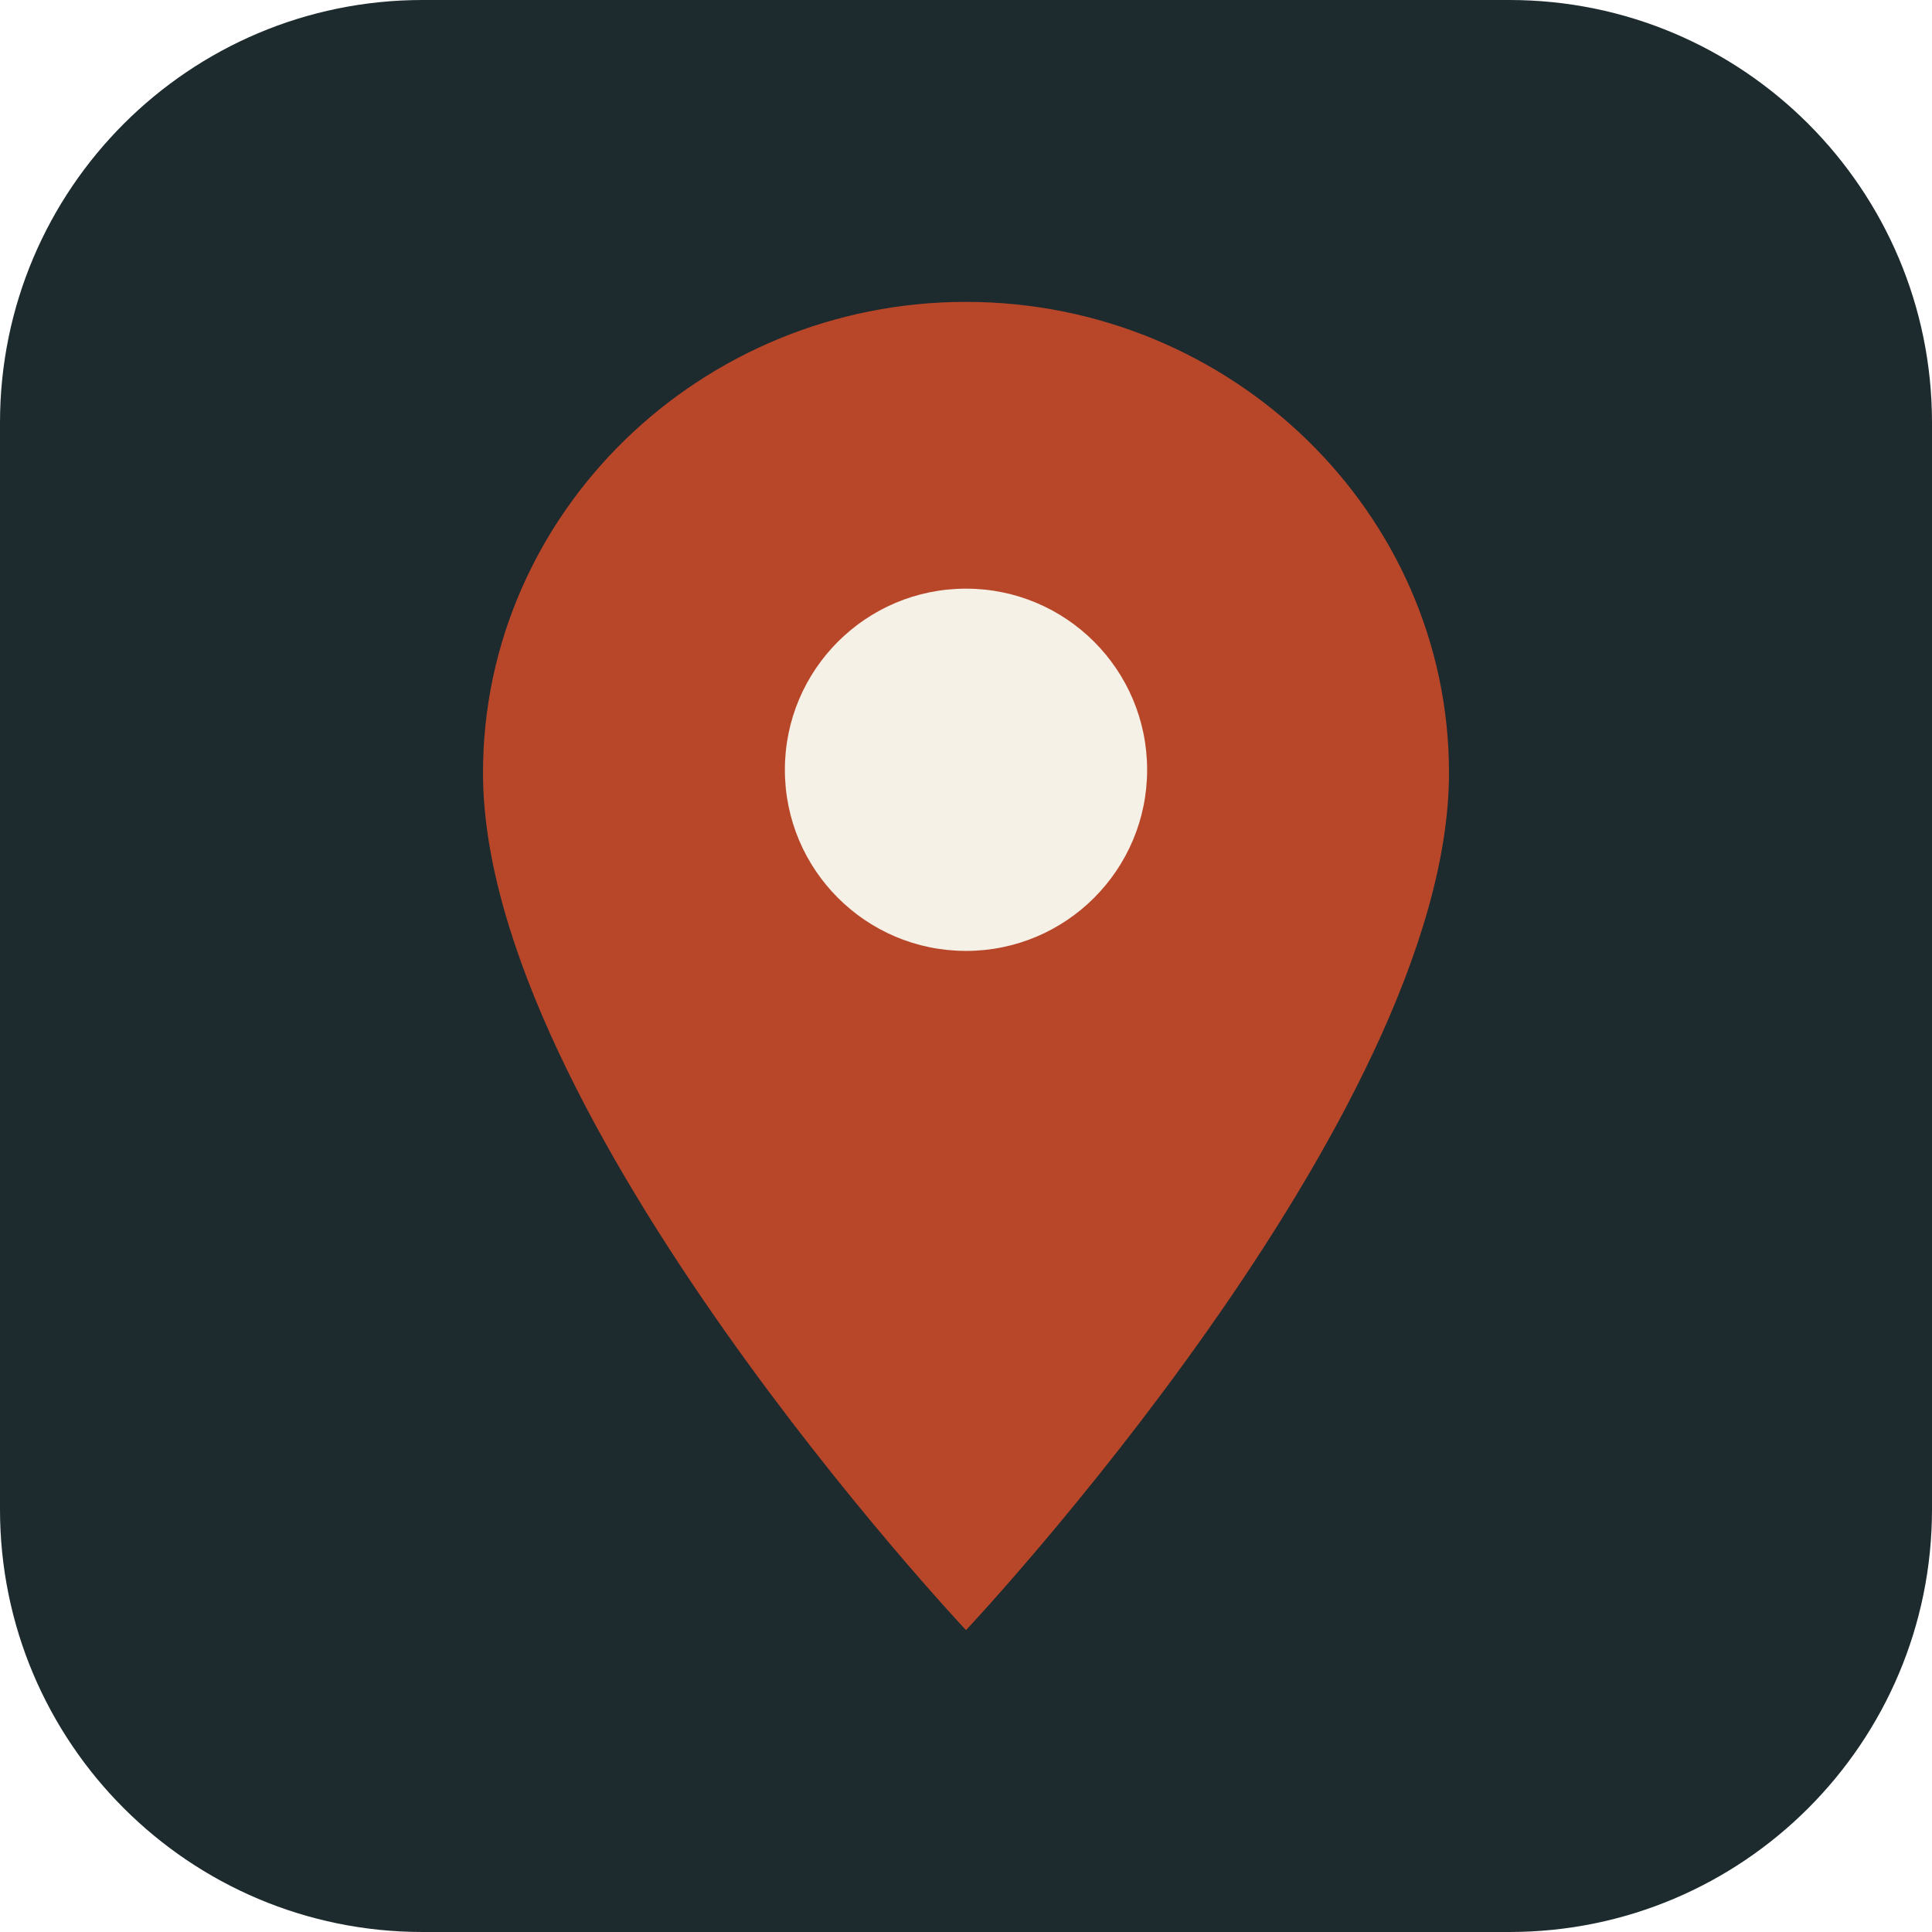
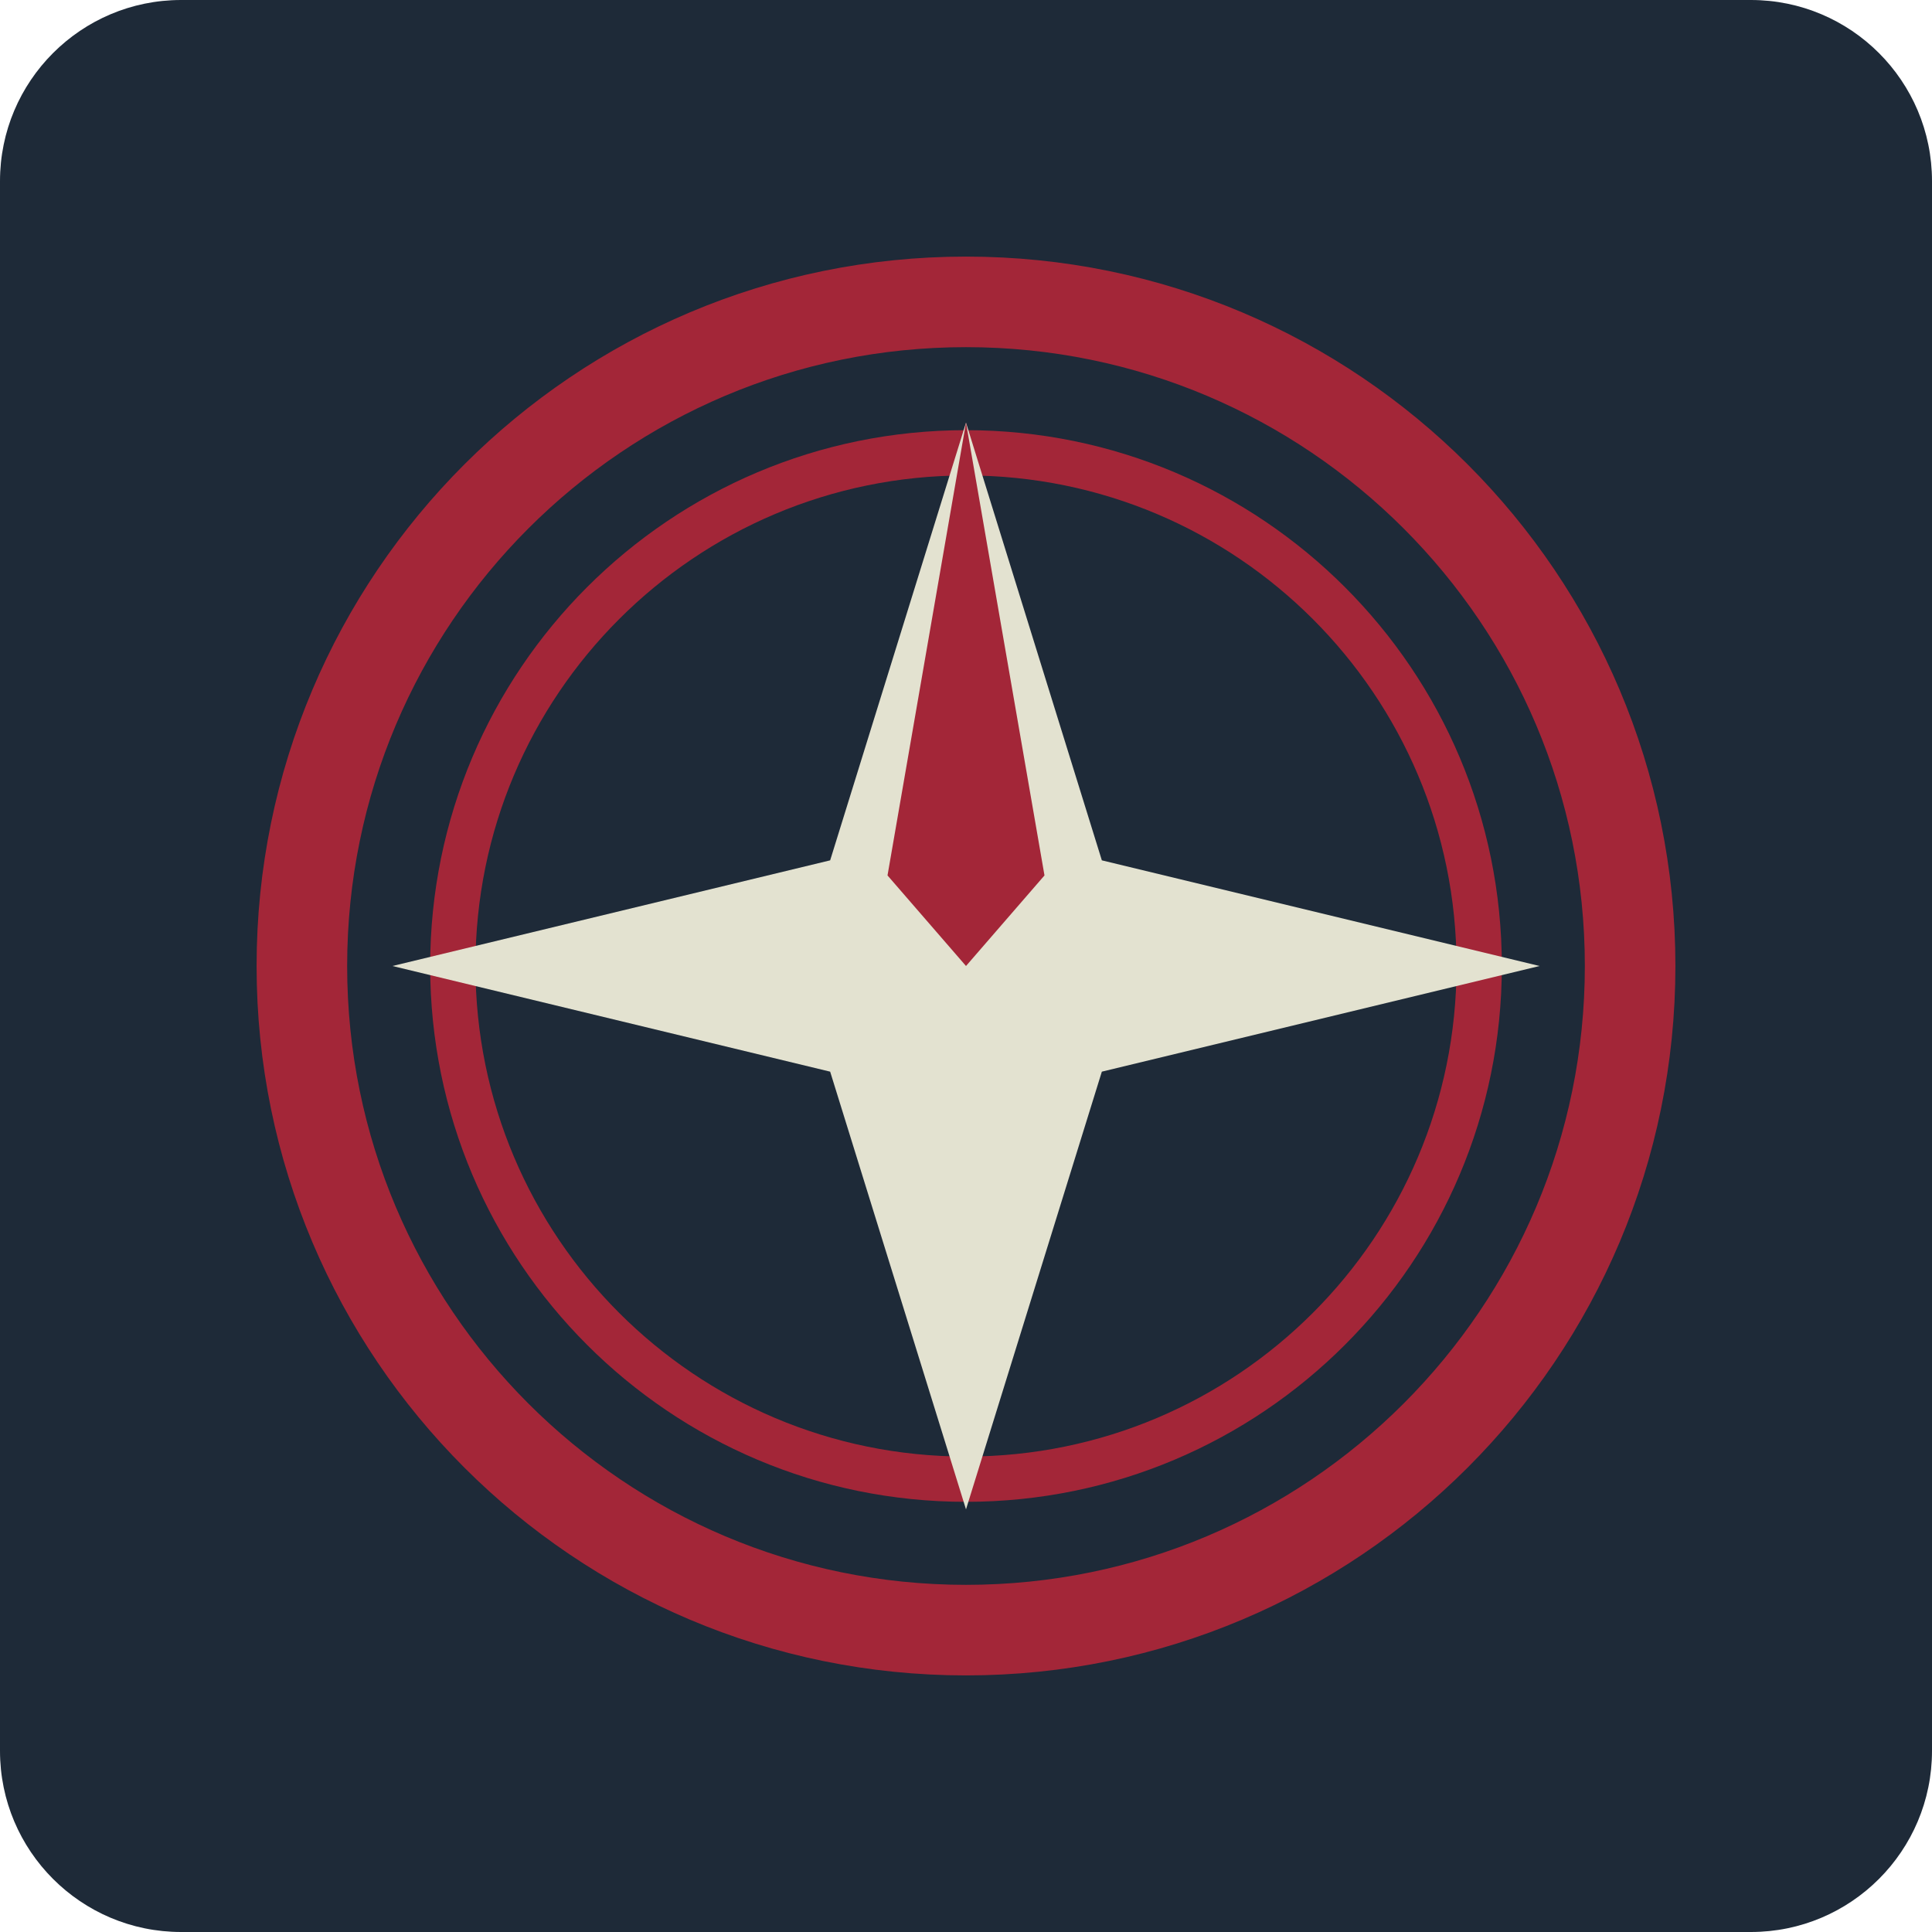
<svg xmlns="http://www.w3.org/2000/svg" viewBox="0 0 64 64">
-   <rect width="64" height="64" rx="14" fill="#1d2a2e" />
-   <path d="M32 10c-8.8 0-16 7-16 15.6C16 37 32 54 32 54s16-17 16-28.4C48 17 40.8 10 32 10z" fill="#b8472a" />
-   <circle cx="32" cy="25.5" r="6" fill="#f6f1e7" />
+   <rect width="64" height="64" rx="6" fill="#1e2a38" />
+   <circle cx="32" cy="32" r="22" fill="none" stroke="#a32638" stroke-width="3" />
+   <circle cx="32" cy="32" r="17" fill="none" stroke="#a32638" stroke-width="1.5" />
+   <path d="M32 14l4.5 14.5L51 32l-14.5 3.5L32 50l-4.5-14.5L13 32l14.5-3.5z" fill="#e3e2d0" />
+   <path d="M32 14l2.6 15L32 32l-2.6-3z" fill="#a32638" />
</svg>
